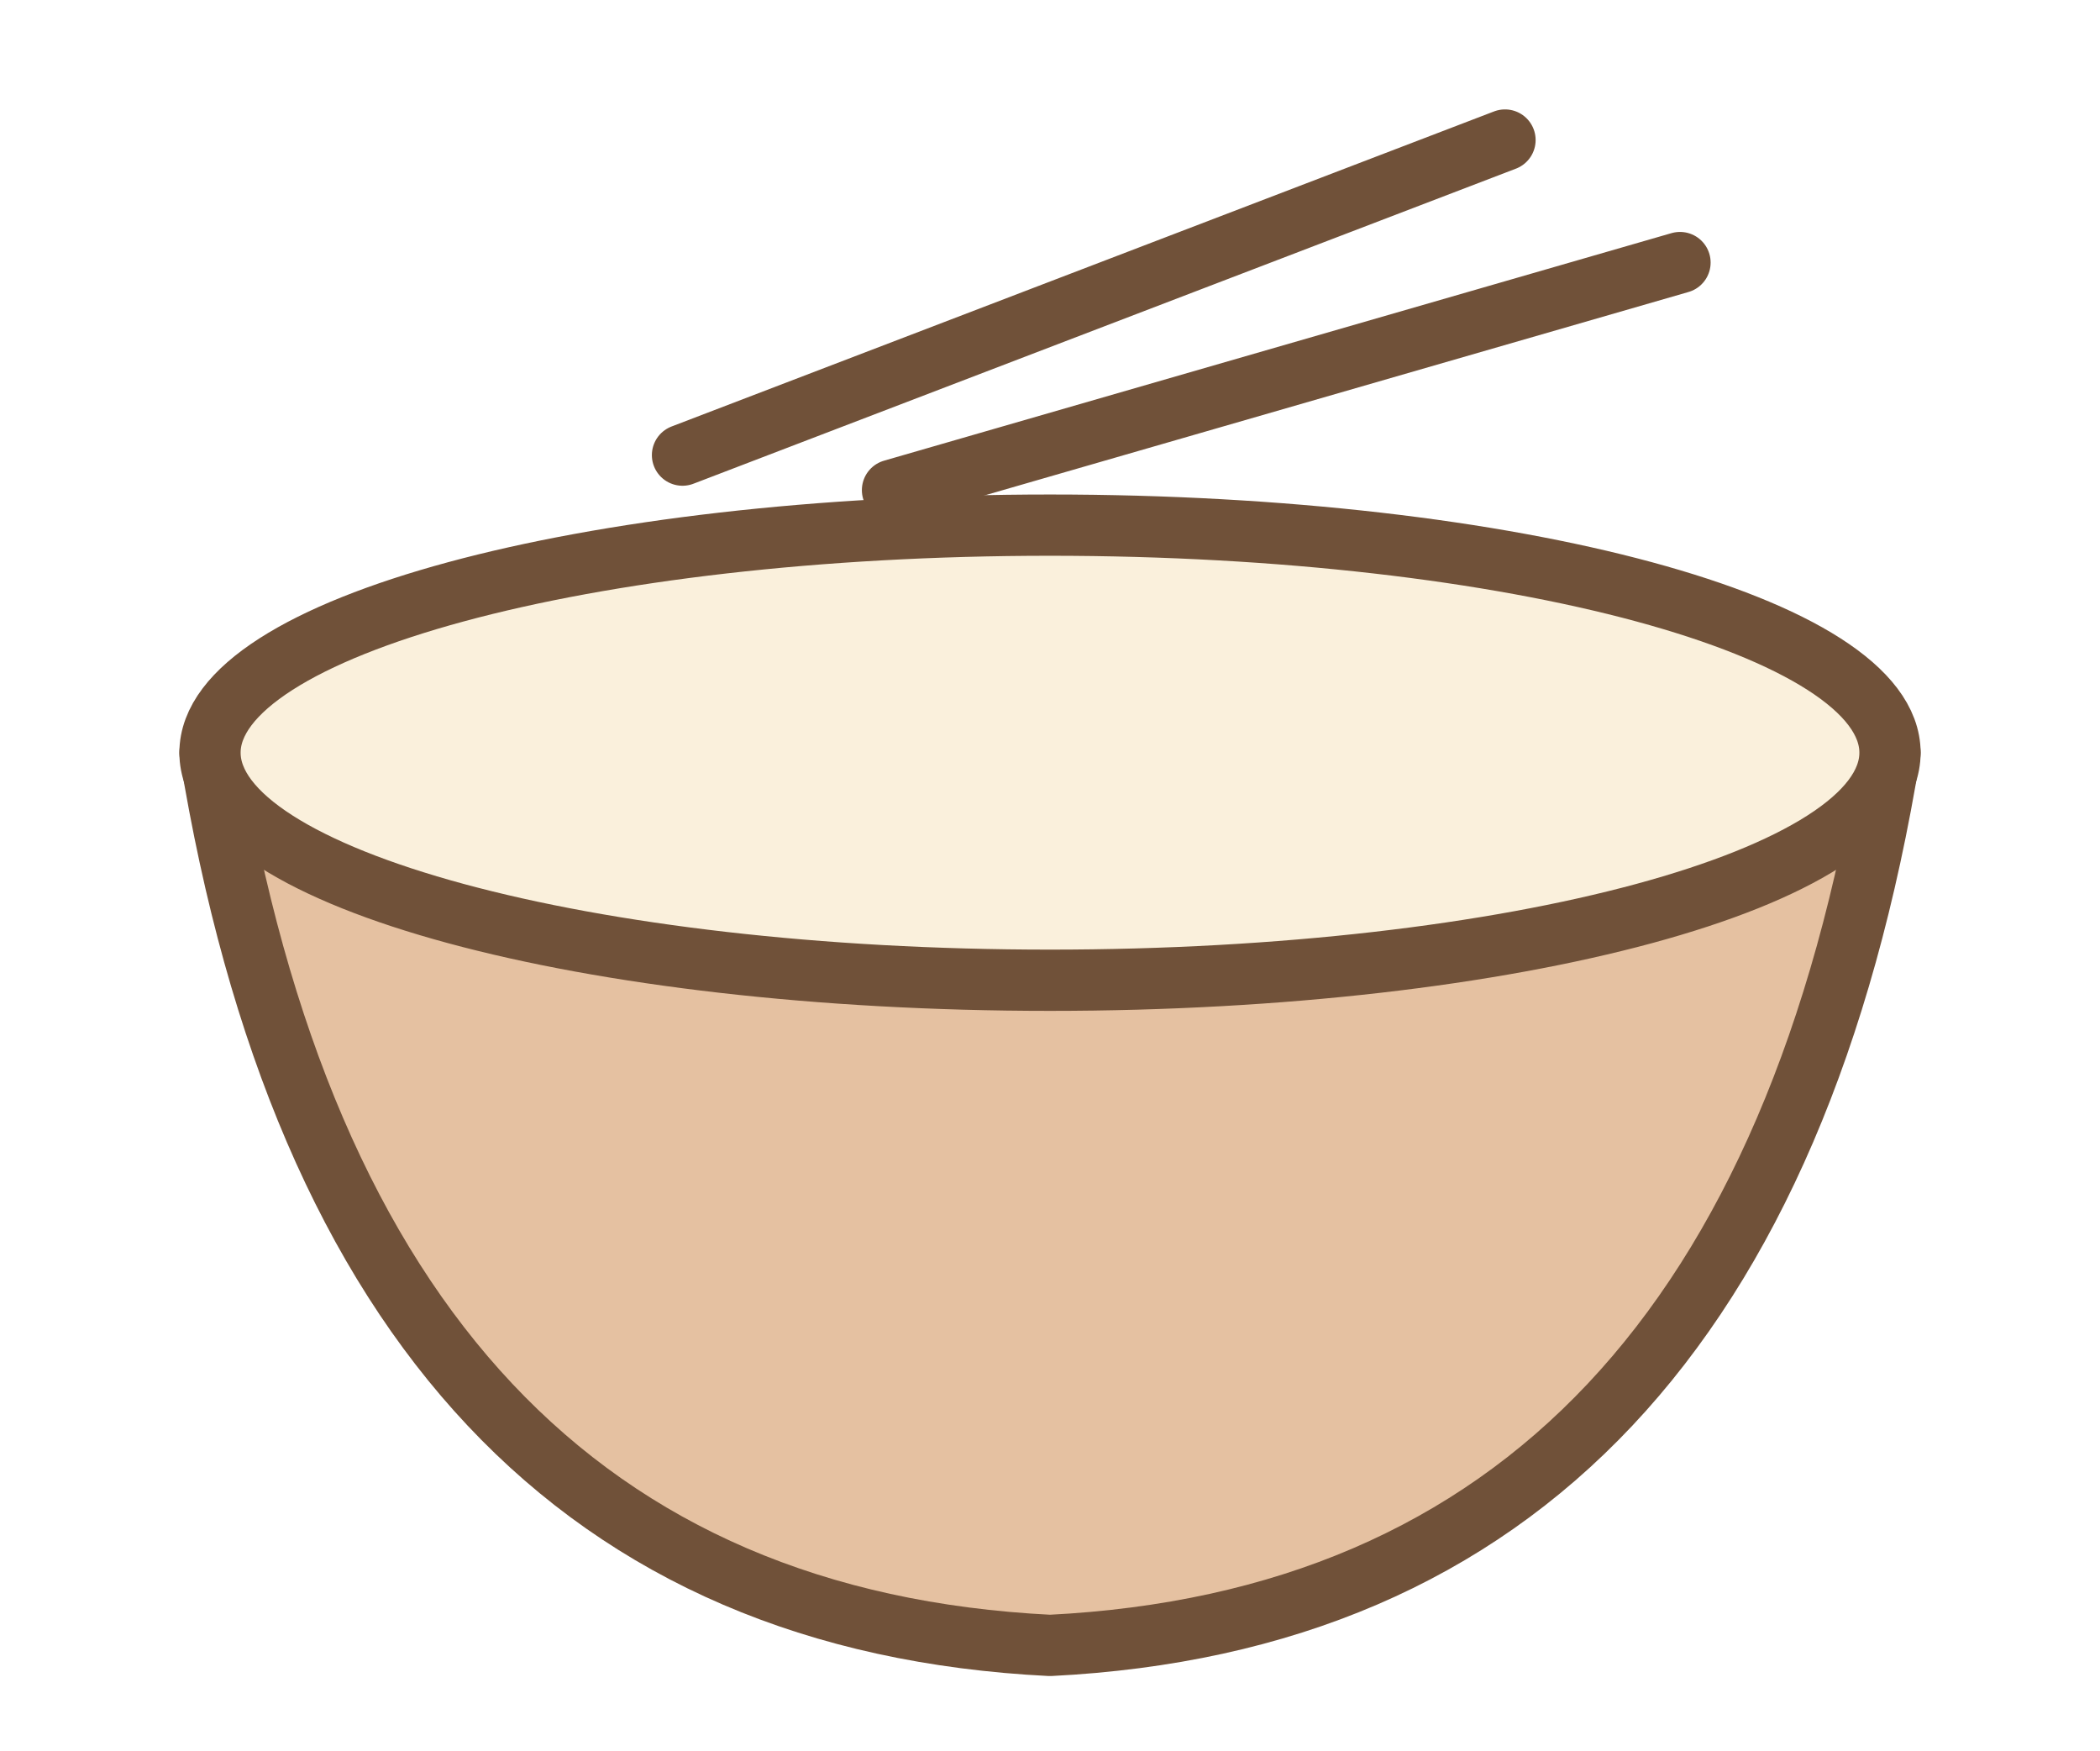
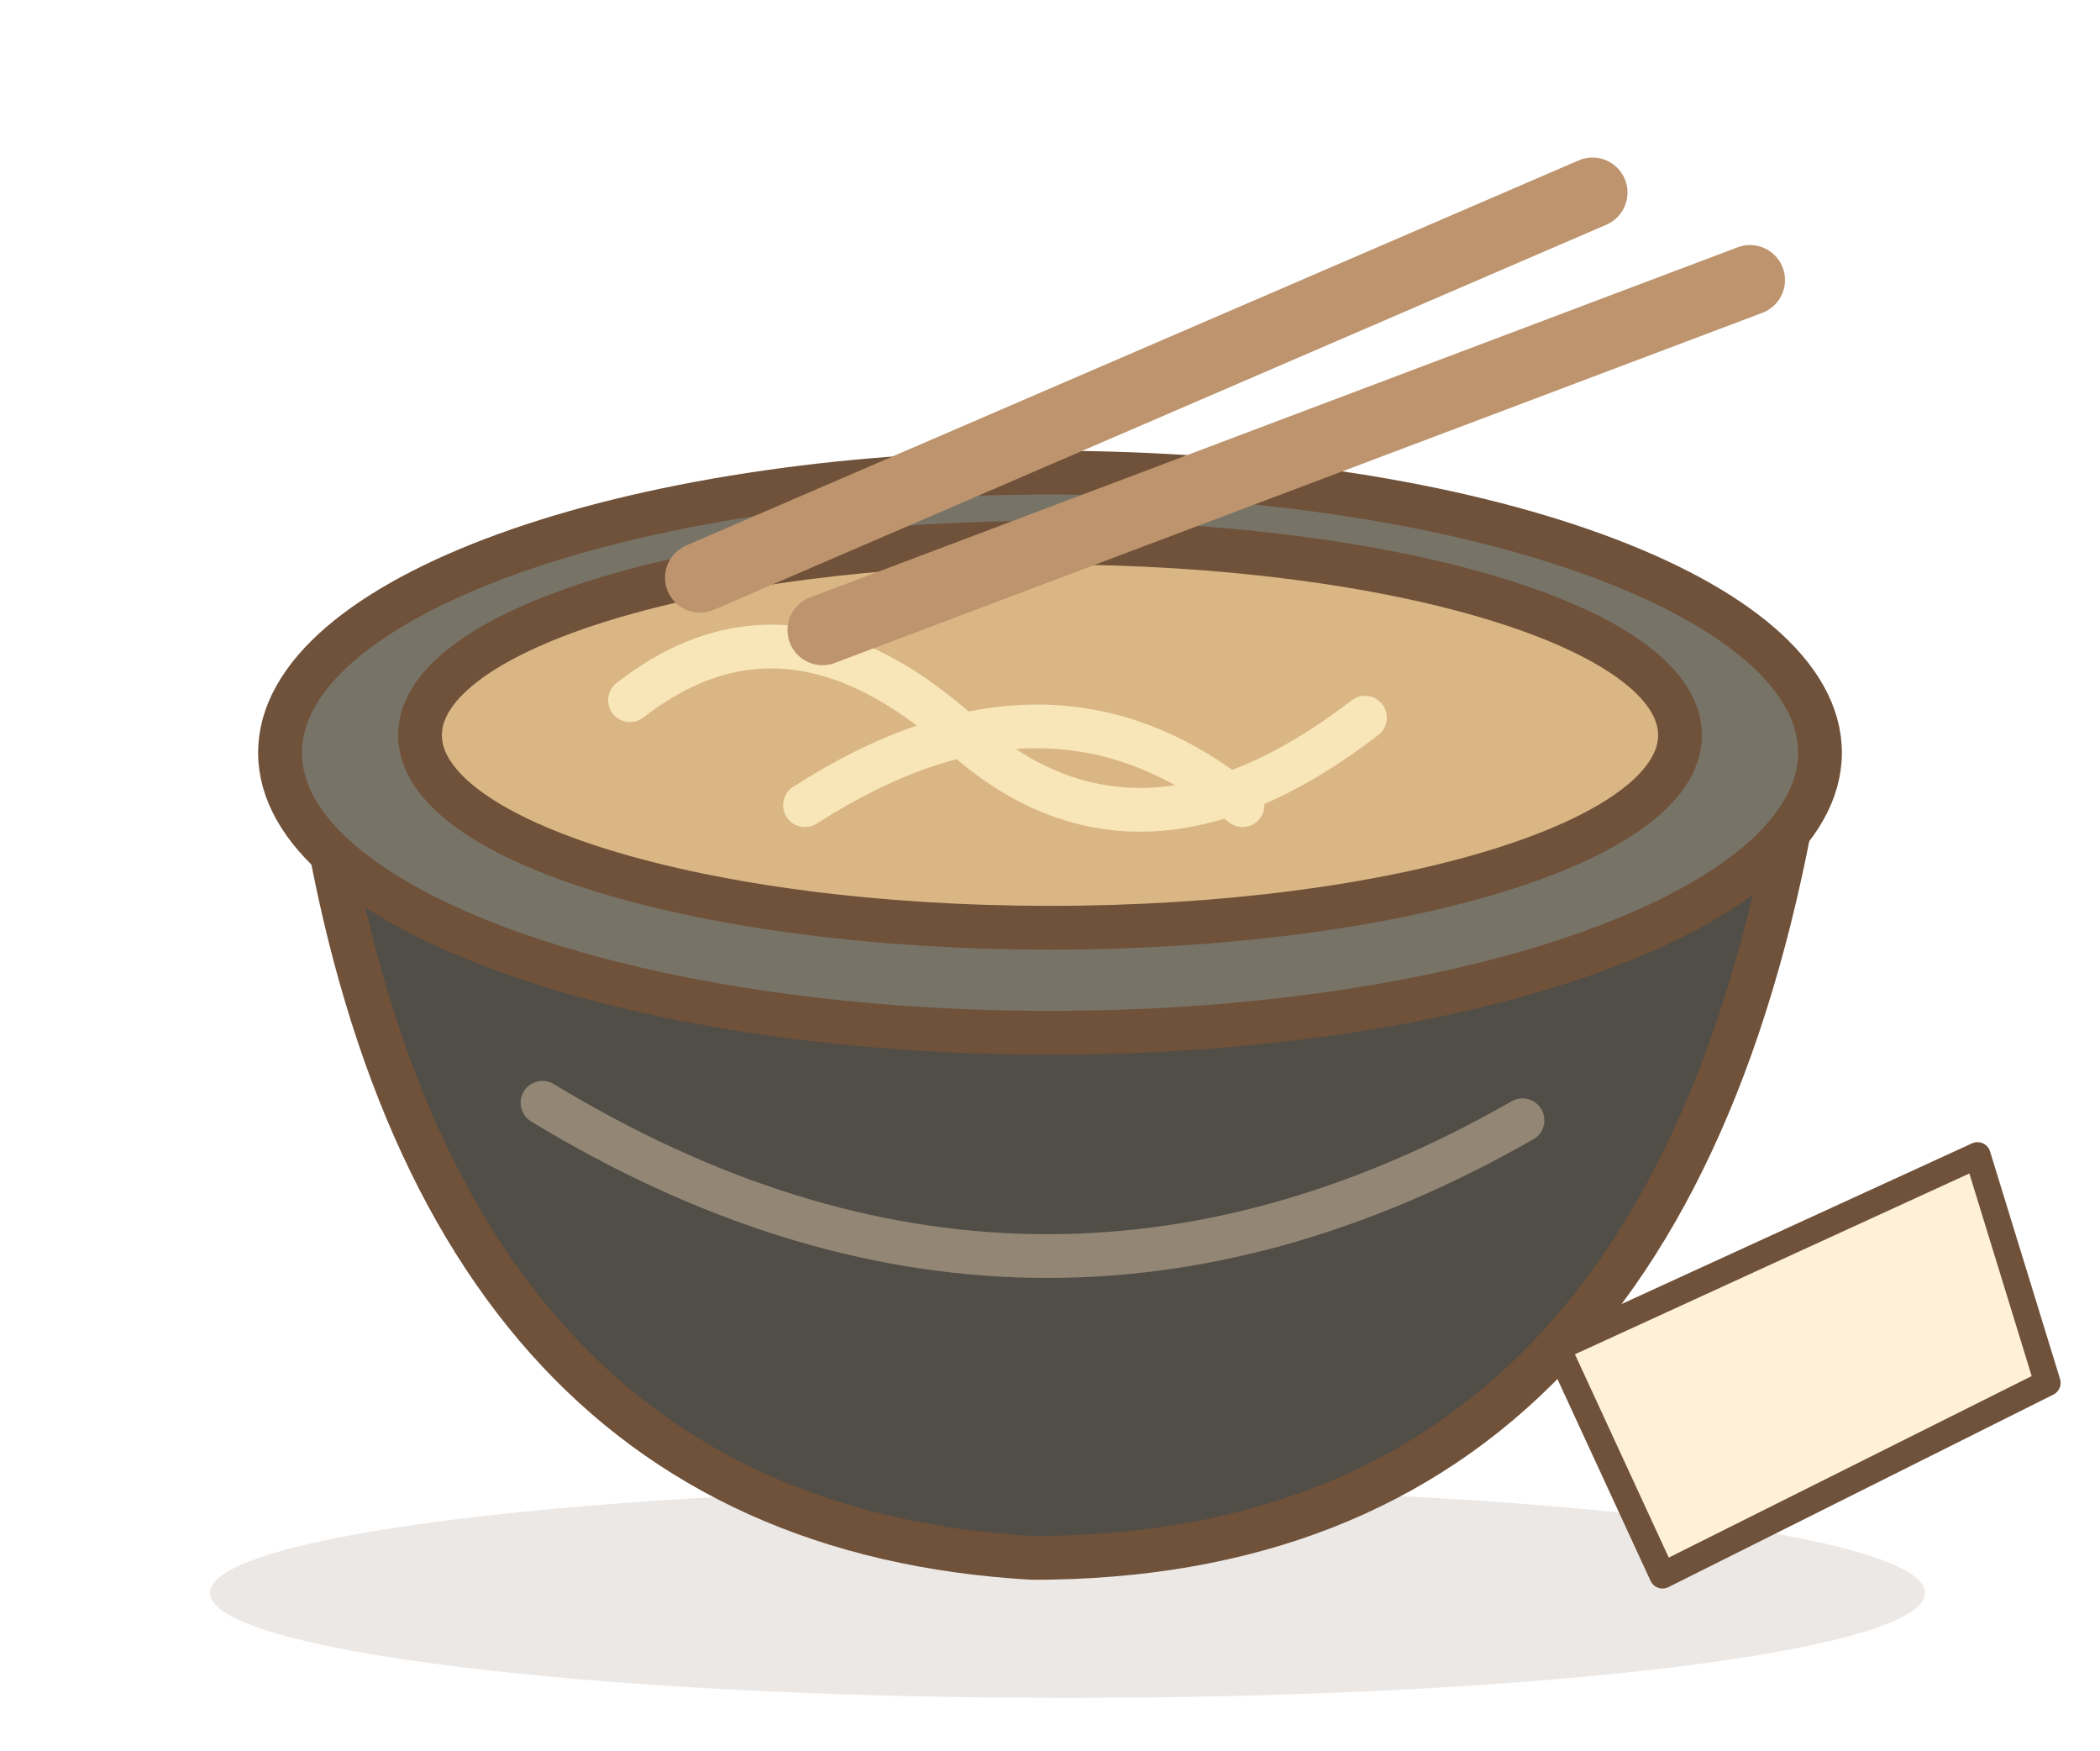
- <svg xmlns="http://www.w3.org/2000/svg" viewBox="0 0 120 100" preserveAspectRatio="none" aria-hidden="true" fill="none" stroke="#705139" stroke-width="3.5" stroke-linecap="round" stroke-linejoin="round">
-   <path d="M12 43Q20 92 60 94Q100 92 108 43Z" fill="#e5c1a1" />
-   <ellipse cx="60" cy="43" rx="48" ry="13" fill="#faf0dc" />
-   <path d="M39 26L86 8 M51 28L96 15" />
+ <svg xmlns="http://www.w3.org/2000/svg" viewBox="0 0 120 100" preserveAspectRatio="xMidYMax meet" aria-hidden="true" fill="none" stroke="#705139" stroke-width="2.5" stroke-linecap="round" stroke-linejoin="round">
+   <ellipse cx="61" cy="91" rx="49" ry="6" fill="#705139" opacity=".13" stroke="none" />
+   <path d="M18 43Q24 87 59 89Q96 89 103 43Z" fill="#514e47" />
+   <ellipse cx="60" cy="43" rx="44" ry="16" fill="#777367" />
+   <ellipse cx="60" cy="42" rx="36" ry="11" fill="#d9b684" />
+   <path d="M36 40Q45 33 55 42T78 41M46 46Q60 37 71 46" stroke="#f8e5b8" />
+   <path d="M40 33L91 11M47 36L100 16" stroke="#bd946d" stroke-width="4" />
+   <path d="M31 63Q59 80 87 64" stroke="#938675" />
+   <path d="M89 77L113 66L117 79L95 90Z" fill="#fff0d8" stroke-width="1.5" />
</svg>
